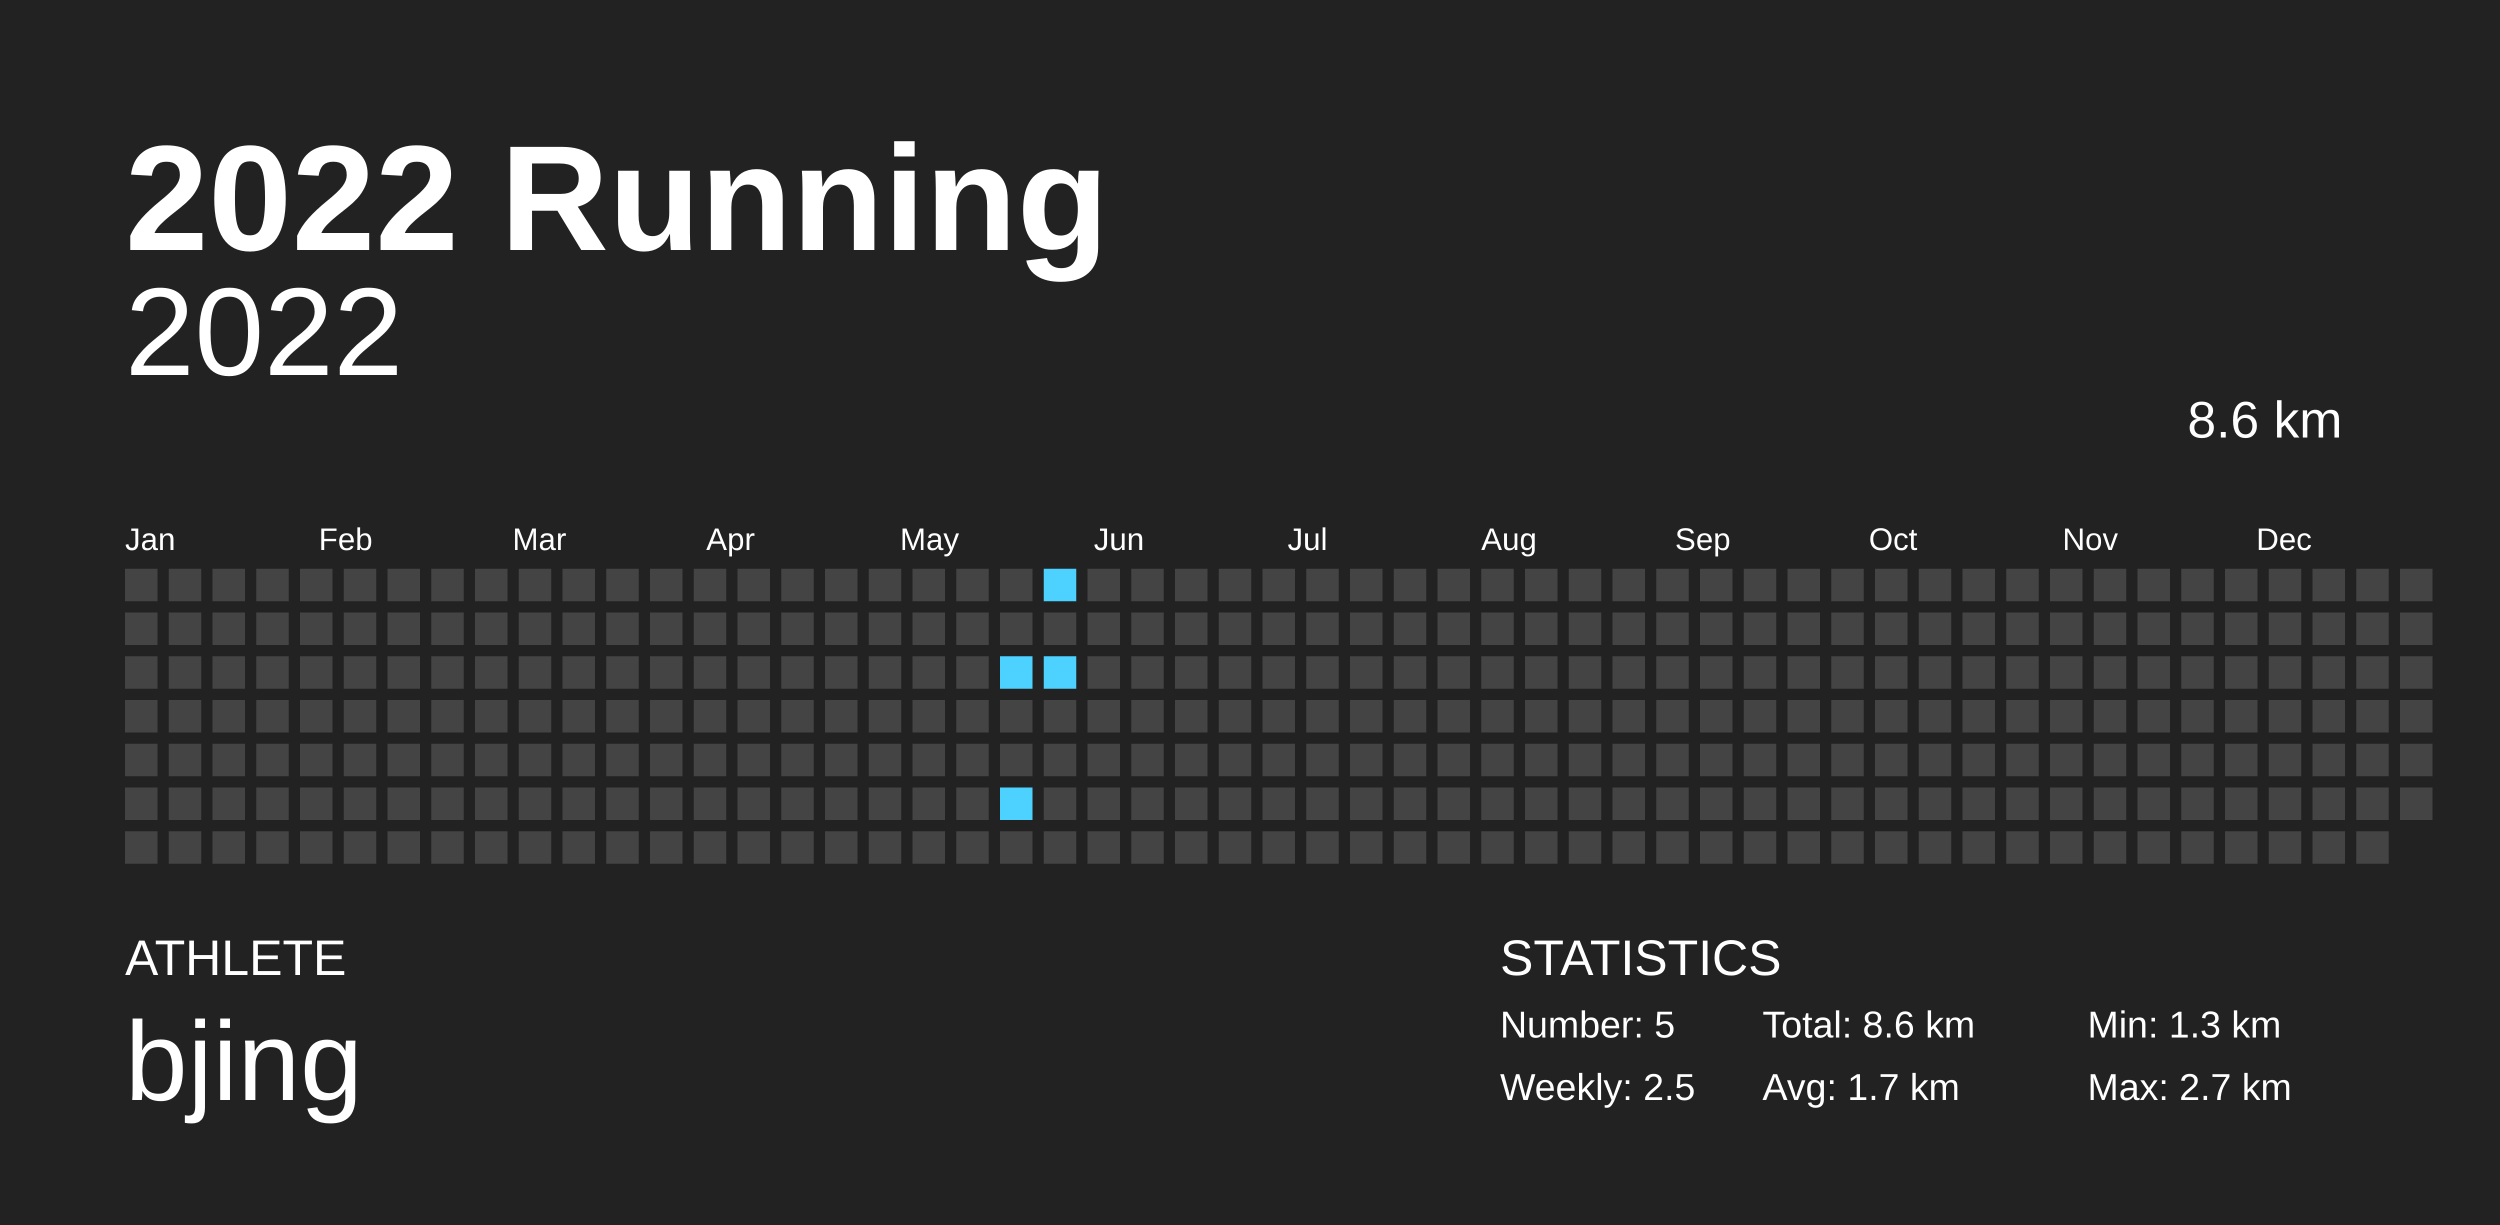
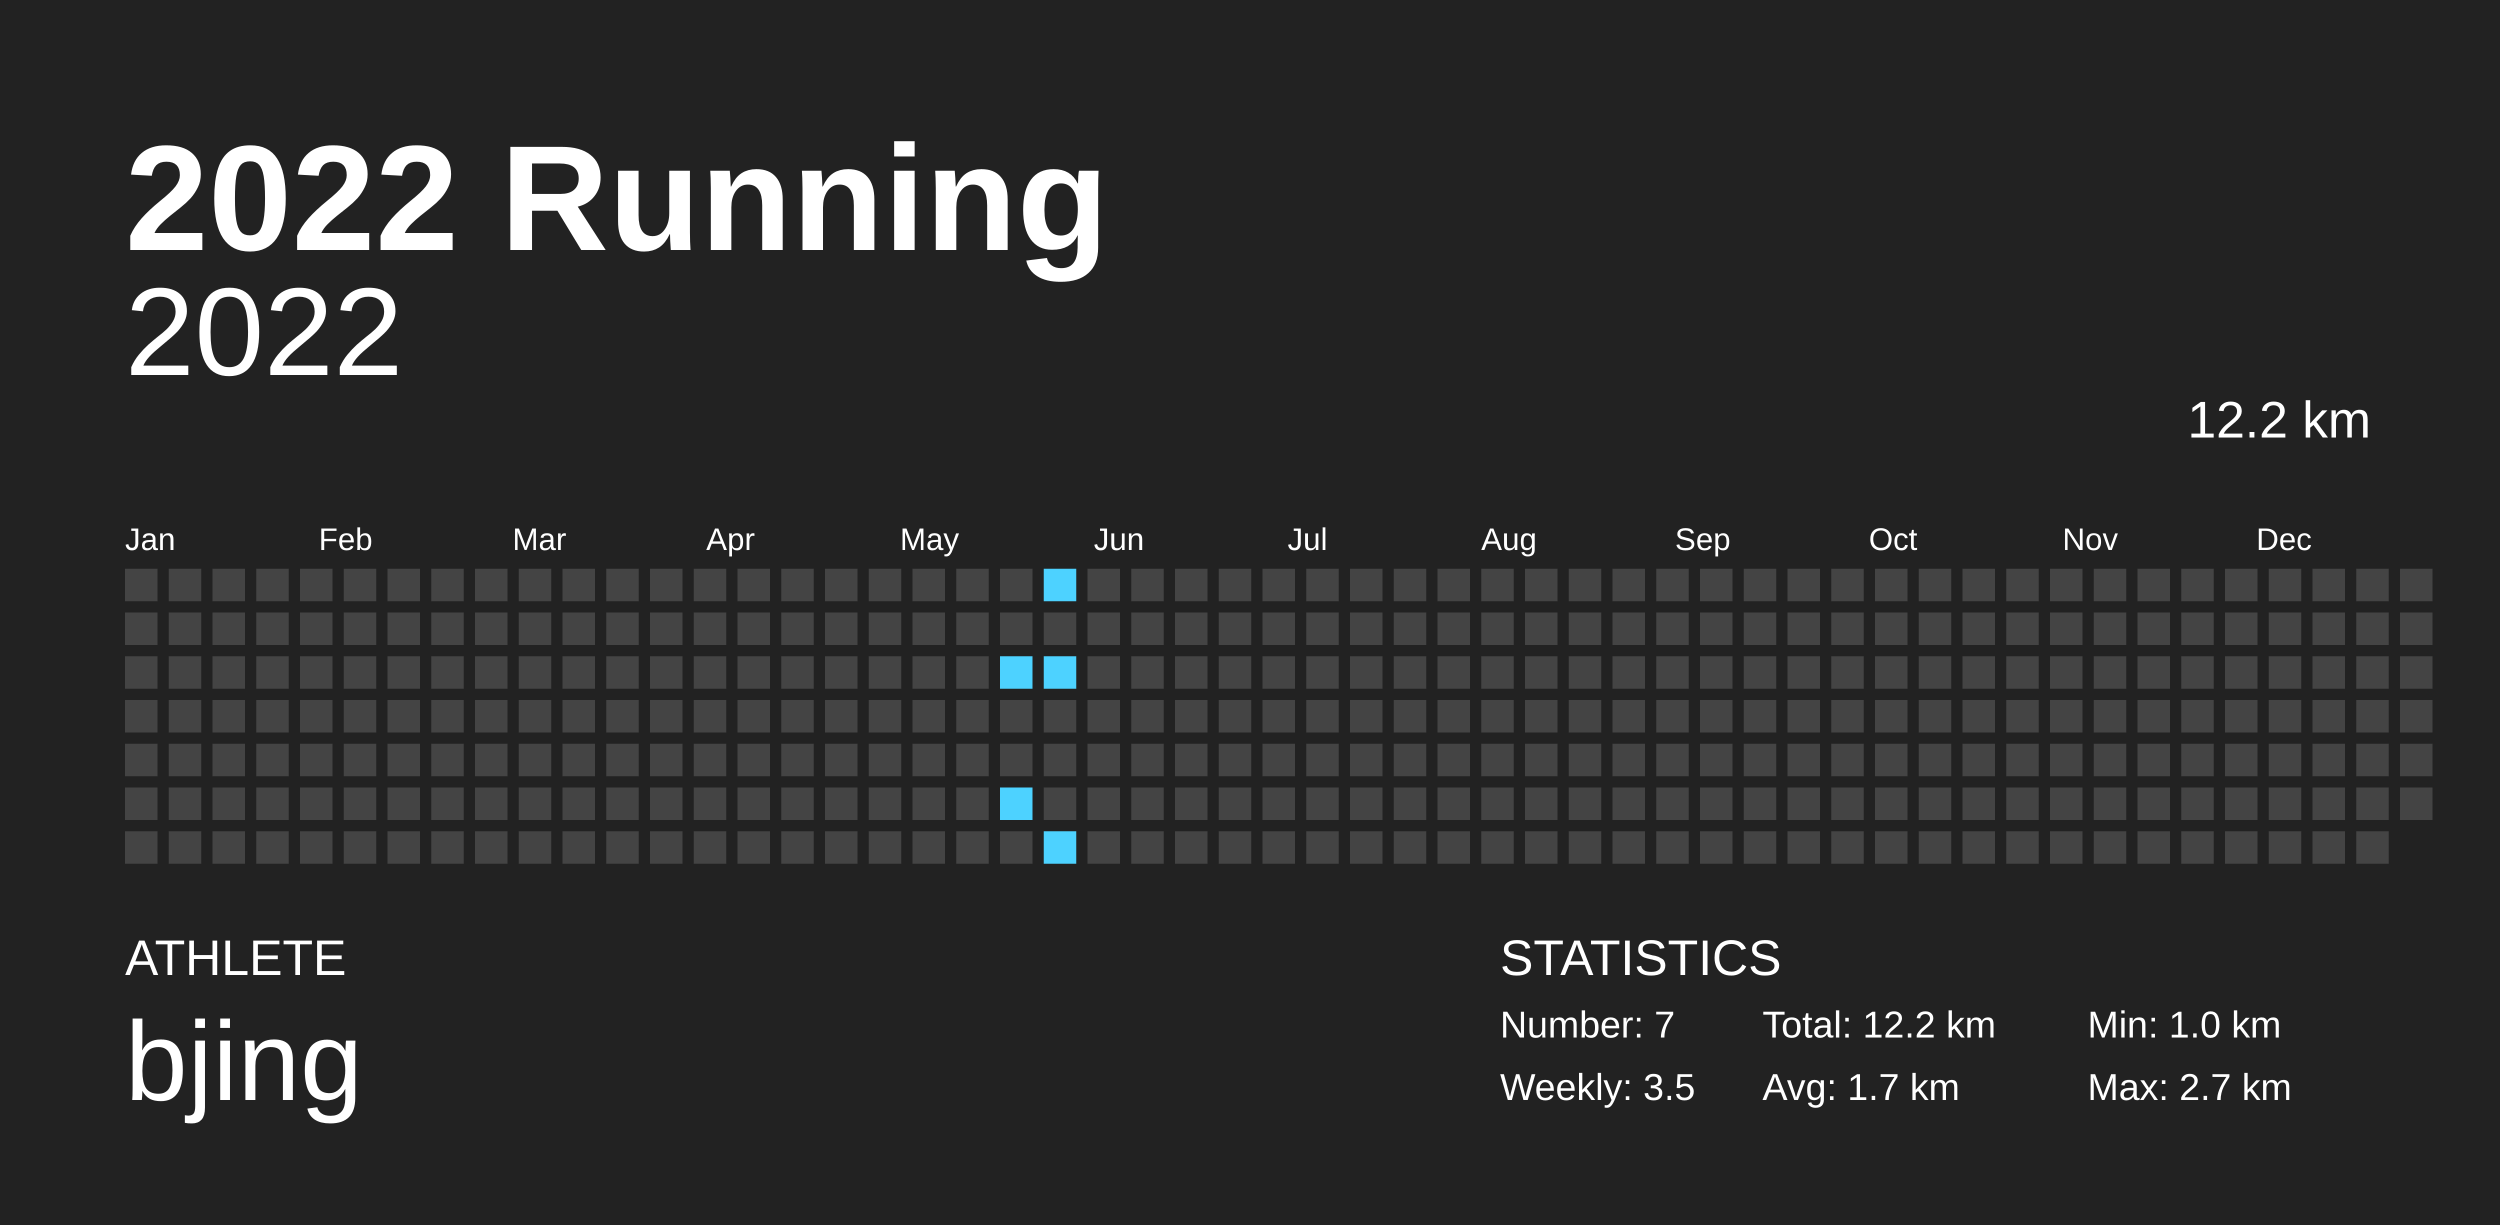
<svg xmlns="http://www.w3.org/2000/svg" baseProfile="full" height="98mm" version="1.1" viewBox="0,0,200,98" width="200mm">
  <defs />
  <rect fill="#222222" height="98" width="200" x="0" y="0" />
  <text fill="#FFFFFF" style="font-size:12px; font-family:Arial; font-weight:bold;" x="10" y="20">2022 Running</text>
  <text fill="#FFFFFF" style="font-size:4px; font-family:Arial" x="10" y="78">ATHLETE</text>
  <text fill="#FFFFFF" style="font-size:9px; font-family:Arial" x="10" y="88">bjing</text>
  <text fill="#FFFFFF" style="font-size:4px; font-family:Arial" x="120" y="78">STATISTICS</text>
-   <text fill="#FFFFFF" style="font-size:3px; font-family:Arial" x="120" y="83">Number: 5</text>
-   <text fill="#FFFFFF" style="font-size:3px; font-family:Arial" x="120" y="88">Weekly: 2.5</text>
-   <text fill="#FFFFFF" style="font-size:3px; font-family:Arial" x="141" y="83">Total: 8.6 km</text>
+   <text fill="#FFFFFF" style="font-size:3px; font-family:Arial" x="120" y="83">Number: 7</text>
+   <text fill="#FFFFFF" style="font-size:3px; font-family:Arial" x="120" y="88">Weekly: 3.5</text>
+   <text fill="#FFFFFF" style="font-size:3px; font-family:Arial" x="141" y="83">Total: 12.2 km</text>
  <text fill="#FFFFFF" style="font-size:3px; font-family:Arial" x="141" y="88">Avg: 1.7 km</text>
-   <text fill="#FFFFFF" style="font-size:3px; font-family:Arial" x="167" y="83">Min: 1.3 km</text>
+   <text fill="#FFFFFF" style="font-size:3px; font-family:Arial" x="167" y="83">Min: 1.0 km</text>
  <text fill="#FFFFFF" style="font-size:3px; font-family:Arial" x="167" y="88">Max: 2.7 km</text>
  <text alignment-baseline="hanging" fill="#FFFFFF" style="font-size:10.0px; font-family:Arial;" x="10" y="30">2022</text>
-   <text alignment-baseline="hanging" fill="#FFFFFF" style="font-size:4.125px; font-family:Arial;" x="175" y="35">8.6 km</text>
+   <text alignment-baseline="hanging" fill="#FFFFFF" style="font-size:4.125px; font-family:Arial;" x="175" y="35">12.2 km</text>
  <text fill="#FFFFFF" style="font-size:2.5px; font-family:Arial" x="10.0" y="44">Jan</text>
  <text fill="#FFFFFF" style="font-size:2.5px; font-family:Arial" x="25.5" y="44">Feb</text>
  <text fill="#FFFFFF" style="font-size:2.5px; font-family:Arial" x="41.0" y="44">Mar</text>
  <text fill="#FFFFFF" style="font-size:2.5px; font-family:Arial" x="56.5" y="44">Apr</text>
  <text fill="#FFFFFF" style="font-size:2.5px; font-family:Arial" x="72.0" y="44">May</text>
  <text fill="#FFFFFF" style="font-size:2.5px; font-family:Arial" x="87.5" y="44">Jun</text>
  <text fill="#FFFFFF" style="font-size:2.5px; font-family:Arial" x="103.0" y="44">Jul</text>
  <text fill="#FFFFFF" style="font-size:2.5px; font-family:Arial" x="118.5" y="44">Aug</text>
  <text fill="#FFFFFF" style="font-size:2.5px; font-family:Arial" x="134.0" y="44">Sep</text>
  <text fill="#FFFFFF" style="font-size:2.5px; font-family:Arial" x="149.5" y="44">Oct</text>
  <text fill="#FFFFFF" style="font-size:2.5px; font-family:Arial" x="165.0" y="44">Nov</text>
  <text fill="#FFFFFF" style="font-size:2.5px; font-family:Arial" x="180.5" y="44">Dec</text>
  <rect fill="#444444" height="2.6" width="2.6" x="10.0" y="45.5" />
  <rect fill="#444444" height="2.6" width="2.6" x="10.0" y="49.0" />
  <rect fill="#444444" height="2.6" width="2.6" x="10.0" y="52.5" />
  <rect fill="#444444" height="2.6" width="2.6" x="10.0" y="56.0" />
  <rect fill="#444444" height="2.6" width="2.6" x="10.0" y="59.5" />
  <rect fill="#444444" height="2.6" width="2.6" x="10.0" y="63.0" />
  <rect fill="#444444" height="2.6" width="2.6" x="10.0" y="66.5" />
  <rect fill="#444444" height="2.6" width="2.6" x="13.5" y="45.5" />
  <rect fill="#444444" height="2.6" width="2.6" x="13.5" y="49.0" />
  <rect fill="#444444" height="2.6" width="2.6" x="13.5" y="52.5" />
  <rect fill="#444444" height="2.6" width="2.6" x="13.5" y="56.0" />
  <rect fill="#444444" height="2.6" width="2.6" x="13.5" y="59.5" />
  <rect fill="#444444" height="2.6" width="2.6" x="13.5" y="63.0" />
  <rect fill="#444444" height="2.6" width="2.6" x="13.5" y="66.5" />
  <rect fill="#444444" height="2.6" width="2.6" x="17.0" y="45.5" />
  <rect fill="#444444" height="2.6" width="2.6" x="17.0" y="49.0" />
  <rect fill="#444444" height="2.6" width="2.6" x="17.0" y="52.5" />
  <rect fill="#444444" height="2.6" width="2.6" x="17.0" y="56.0" />
  <rect fill="#444444" height="2.6" width="2.6" x="17.0" y="59.5" />
  <rect fill="#444444" height="2.6" width="2.6" x="17.0" y="63.0" />
  <rect fill="#444444" height="2.6" width="2.6" x="17.0" y="66.5" />
  <rect fill="#444444" height="2.6" width="2.6" x="20.5" y="45.5" />
  <rect fill="#444444" height="2.6" width="2.6" x="20.5" y="49.0" />
  <rect fill="#444444" height="2.6" width="2.6" x="20.5" y="52.5" />
  <rect fill="#444444" height="2.6" width="2.6" x="20.5" y="56.0" />
  <rect fill="#444444" height="2.6" width="2.6" x="20.5" y="59.5" />
  <rect fill="#444444" height="2.6" width="2.6" x="20.5" y="63.0" />
  <rect fill="#444444" height="2.6" width="2.6" x="20.5" y="66.5" />
  <rect fill="#444444" height="2.6" width="2.6" x="24.0" y="45.5" />
  <rect fill="#444444" height="2.6" width="2.6" x="24.0" y="49.0" />
  <rect fill="#444444" height="2.6" width="2.6" x="24.0" y="52.5" />
  <rect fill="#444444" height="2.6" width="2.6" x="24.0" y="56.0" />
  <rect fill="#444444" height="2.6" width="2.6" x="24.0" y="59.5" />
  <rect fill="#444444" height="2.6" width="2.6" x="24.0" y="63.0" />
  <rect fill="#444444" height="2.6" width="2.6" x="24.0" y="66.5" />
  <rect fill="#444444" height="2.6" width="2.6" x="27.5" y="45.5" />
  <rect fill="#444444" height="2.6" width="2.6" x="27.5" y="49.0" />
  <rect fill="#444444" height="2.6" width="2.6" x="27.5" y="52.5" />
  <rect fill="#444444" height="2.6" width="2.6" x="27.5" y="56.0" />
  <rect fill="#444444" height="2.6" width="2.6" x="27.5" y="59.5" />
  <rect fill="#444444" height="2.6" width="2.6" x="27.5" y="63.0" />
  <rect fill="#444444" height="2.6" width="2.6" x="27.5" y="66.5" />
  <rect fill="#444444" height="2.6" width="2.6" x="31.0" y="45.5" />
  <rect fill="#444444" height="2.6" width="2.6" x="31.0" y="49.0" />
  <rect fill="#444444" height="2.6" width="2.6" x="31.0" y="52.5" />
  <rect fill="#444444" height="2.6" width="2.6" x="31.0" y="56.0" />
  <rect fill="#444444" height="2.6" width="2.6" x="31.0" y="59.5" />
  <rect fill="#444444" height="2.6" width="2.6" x="31.0" y="63.0" />
  <rect fill="#444444" height="2.6" width="2.6" x="31.0" y="66.5" />
  <rect fill="#444444" height="2.6" width="2.6" x="34.5" y="45.5" />
  <rect fill="#444444" height="2.6" width="2.6" x="34.5" y="49.0" />
  <rect fill="#444444" height="2.6" width="2.6" x="34.5" y="52.5" />
  <rect fill="#444444" height="2.6" width="2.6" x="34.5" y="56.0" />
  <rect fill="#444444" height="2.6" width="2.6" x="34.5" y="59.5" />
  <rect fill="#444444" height="2.6" width="2.6" x="34.5" y="63.0" />
  <rect fill="#444444" height="2.6" width="2.6" x="34.5" y="66.5" />
  <rect fill="#444444" height="2.6" width="2.6" x="38.0" y="45.5" />
  <rect fill="#444444" height="2.6" width="2.6" x="38.0" y="49.0" />
  <rect fill="#444444" height="2.6" width="2.6" x="38.0" y="52.5" />
  <rect fill="#444444" height="2.6" width="2.6" x="38.0" y="56.0" />
  <rect fill="#444444" height="2.6" width="2.6" x="38.0" y="59.5" />
  <rect fill="#444444" height="2.6" width="2.6" x="38.0" y="63.0" />
  <rect fill="#444444" height="2.6" width="2.6" x="38.0" y="66.5" />
  <rect fill="#444444" height="2.6" width="2.6" x="41.5" y="45.5" />
  <rect fill="#444444" height="2.6" width="2.6" x="41.5" y="49.0" />
  <rect fill="#444444" height="2.6" width="2.6" x="41.5" y="52.5" />
  <rect fill="#444444" height="2.6" width="2.6" x="41.5" y="56.0" />
  <rect fill="#444444" height="2.6" width="2.6" x="41.5" y="59.5" />
  <rect fill="#444444" height="2.6" width="2.6" x="41.5" y="63.0" />
  <rect fill="#444444" height="2.6" width="2.6" x="41.5" y="66.5" />
  <rect fill="#444444" height="2.6" width="2.6" x="45.0" y="45.5" />
  <rect fill="#444444" height="2.6" width="2.6" x="45.0" y="49.0" />
  <rect fill="#444444" height="2.6" width="2.6" x="45.0" y="52.5" />
  <rect fill="#444444" height="2.6" width="2.6" x="45.0" y="56.0" />
  <rect fill="#444444" height="2.6" width="2.6" x="45.0" y="59.5" />
  <rect fill="#444444" height="2.6" width="2.6" x="45.0" y="63.0" />
  <rect fill="#444444" height="2.6" width="2.6" x="45.0" y="66.5" />
  <rect fill="#444444" height="2.6" width="2.6" x="48.5" y="45.5" />
  <rect fill="#444444" height="2.6" width="2.6" x="48.5" y="49.0" />
  <rect fill="#444444" height="2.6" width="2.6" x="48.5" y="52.5" />
  <rect fill="#444444" height="2.6" width="2.6" x="48.5" y="56.0" />
  <rect fill="#444444" height="2.6" width="2.6" x="48.5" y="59.5" />
  <rect fill="#444444" height="2.6" width="2.6" x="48.5" y="63.0" />
  <rect fill="#444444" height="2.6" width="2.6" x="48.5" y="66.5" />
  <rect fill="#444444" height="2.6" width="2.6" x="52.0" y="45.5" />
  <rect fill="#444444" height="2.6" width="2.6" x="52.0" y="49.0" />
  <rect fill="#444444" height="2.6" width="2.6" x="52.0" y="52.5" />
  <rect fill="#444444" height="2.6" width="2.6" x="52.0" y="56.0" />
  <rect fill="#444444" height="2.6" width="2.6" x="52.0" y="59.5" />
  <rect fill="#444444" height="2.6" width="2.6" x="52.0" y="63.0" />
  <rect fill="#444444" height="2.6" width="2.6" x="52.0" y="66.5" />
  <rect fill="#444444" height="2.6" width="2.6" x="55.5" y="45.5" />
  <rect fill="#444444" height="2.6" width="2.6" x="55.5" y="49.0" />
  <rect fill="#444444" height="2.6" width="2.6" x="55.5" y="52.5" />
  <rect fill="#444444" height="2.6" width="2.6" x="55.5" y="56.0" />
  <rect fill="#444444" height="2.6" width="2.6" x="55.5" y="59.5" />
  <rect fill="#444444" height="2.6" width="2.6" x="55.5" y="63.0" />
  <rect fill="#444444" height="2.6" width="2.6" x="55.5" y="66.5" />
  <rect fill="#444444" height="2.6" width="2.6" x="59.0" y="45.5" />
  <rect fill="#444444" height="2.6" width="2.6" x="59.0" y="49.0" />
  <rect fill="#444444" height="2.6" width="2.6" x="59.0" y="52.5" />
  <rect fill="#444444" height="2.6" width="2.6" x="59.0" y="56.0" />
  <rect fill="#444444" height="2.6" width="2.6" x="59.0" y="59.5" />
  <rect fill="#444444" height="2.6" width="2.6" x="59.0" y="63.0" />
  <rect fill="#444444" height="2.6" width="2.6" x="59.0" y="66.5" />
  <rect fill="#444444" height="2.6" width="2.6" x="62.5" y="45.5" />
  <rect fill="#444444" height="2.6" width="2.6" x="62.5" y="49.0" />
  <rect fill="#444444" height="2.6" width="2.6" x="62.5" y="52.5" />
  <rect fill="#444444" height="2.6" width="2.6" x="62.5" y="56.0" />
  <rect fill="#444444" height="2.6" width="2.6" x="62.5" y="59.5" />
  <rect fill="#444444" height="2.6" width="2.6" x="62.5" y="63.0" />
  <rect fill="#444444" height="2.6" width="2.6" x="62.5" y="66.5" />
  <rect fill="#444444" height="2.6" width="2.6" x="66.0" y="45.5" />
  <rect fill="#444444" height="2.6" width="2.6" x="66.0" y="49.0" />
  <rect fill="#444444" height="2.6" width="2.6" x="66.0" y="52.5" />
  <rect fill="#444444" height="2.6" width="2.6" x="66.0" y="56.0" />
  <rect fill="#444444" height="2.6" width="2.6" x="66.0" y="59.5" />
  <rect fill="#444444" height="2.6" width="2.6" x="66.0" y="63.0" />
  <rect fill="#444444" height="2.6" width="2.6" x="66.0" y="66.5" />
  <rect fill="#444444" height="2.6" width="2.6" x="69.5" y="45.5" />
  <rect fill="#444444" height="2.6" width="2.6" x="69.5" y="49.0" />
  <rect fill="#444444" height="2.6" width="2.6" x="69.5" y="52.5" />
  <rect fill="#444444" height="2.6" width="2.6" x="69.5" y="56.0" />
  <rect fill="#444444" height="2.6" width="2.6" x="69.5" y="59.5" />
  <rect fill="#444444" height="2.6" width="2.6" x="69.5" y="63.0" />
  <rect fill="#444444" height="2.6" width="2.6" x="69.5" y="66.5" />
  <rect fill="#444444" height="2.6" width="2.6" x="73.0" y="45.5" />
  <rect fill="#444444" height="2.6" width="2.6" x="73.0" y="49.0" />
  <rect fill="#444444" height="2.6" width="2.6" x="73.0" y="52.5" />
  <rect fill="#444444" height="2.6" width="2.6" x="73.0" y="56.0" />
  <rect fill="#444444" height="2.6" width="2.6" x="73.0" y="59.5" />
  <rect fill="#444444" height="2.6" width="2.6" x="73.0" y="63.0" />
  <rect fill="#444444" height="2.6" width="2.6" x="73.0" y="66.5" />
  <rect fill="#444444" height="2.6" width="2.6" x="76.5" y="45.5" />
  <rect fill="#444444" height="2.6" width="2.6" x="76.5" y="49.0" />
  <rect fill="#444444" height="2.6" width="2.6" x="76.5" y="52.5" />
  <rect fill="#444444" height="2.6" width="2.6" x="76.5" y="56.0" />
  <rect fill="#444444" height="2.6" width="2.6" x="76.5" y="59.5" />
  <rect fill="#444444" height="2.6" width="2.6" x="76.5" y="63.0" />
  <rect fill="#444444" height="2.6" width="2.6" x="76.5" y="66.5" />
  <rect fill="#444444" height="2.6" width="2.6" x="80.0" y="45.5" />
  <rect fill="#444444" height="2.6" width="2.6" x="80.0" y="49.0" />
  <rect fill="#4dd2ff" height="2.6" width="2.6" x="80.0" y="52.5" />
  <rect fill="#444444" height="2.6" width="2.6" x="80.0" y="56.0" />
  <rect fill="#444444" height="2.6" width="2.6" x="80.0" y="59.5" />
  <rect fill="#4dd2ff" height="2.6" width="2.6" x="80.0" y="63.0" />
  <rect fill="#444444" height="2.6" width="2.6" x="80.0" y="66.5" />
  <rect fill="#4dd2ff" height="2.6" width="2.6" x="83.5" y="45.5" />
  <rect fill="#444444" height="2.6" width="2.6" x="83.5" y="49.0" />
  <rect fill="#4dd2ff" height="2.6" width="2.6" x="83.5" y="52.5" />
  <rect fill="#444444" height="2.6" width="2.6" x="83.5" y="56.0" />
  <rect fill="#444444" height="2.6" width="2.6" x="83.5" y="59.5" />
  <rect fill="#444444" height="2.6" width="2.6" x="83.5" y="63.0" />
-   <rect fill="#444444" height="2.6" width="2.6" x="83.5" y="66.5" />
+   <rect fill="#4dd2ff" height="2.6" width="2.6" x="83.5" y="66.5" />
  <rect fill="#444444" height="2.6" width="2.6" x="87.0" y="45.5" />
  <rect fill="#444444" height="2.6" width="2.6" x="87.0" y="49.0" />
  <rect fill="#444444" height="2.6" width="2.6" x="87.0" y="52.5" />
  <rect fill="#444444" height="2.6" width="2.6" x="87.0" y="56.0" />
  <rect fill="#444444" height="2.6" width="2.6" x="87.0" y="59.5" />
  <rect fill="#444444" height="2.6" width="2.6" x="87.0" y="63.0" />
  <rect fill="#444444" height="2.6" width="2.6" x="87.0" y="66.5" />
  <rect fill="#444444" height="2.6" width="2.6" x="90.5" y="45.5" />
  <rect fill="#444444" height="2.6" width="2.6" x="90.5" y="49.0" />
  <rect fill="#444444" height="2.6" width="2.6" x="90.5" y="52.5" />
  <rect fill="#444444" height="2.6" width="2.6" x="90.5" y="56.0" />
  <rect fill="#444444" height="2.6" width="2.6" x="90.5" y="59.5" />
  <rect fill="#444444" height="2.6" width="2.6" x="90.5" y="63.0" />
  <rect fill="#444444" height="2.6" width="2.6" x="90.5" y="66.5" />
  <rect fill="#444444" height="2.6" width="2.6" x="94.0" y="45.5" />
  <rect fill="#444444" height="2.6" width="2.6" x="94.0" y="49.0" />
  <rect fill="#444444" height="2.6" width="2.6" x="94.0" y="52.5" />
  <rect fill="#444444" height="2.6" width="2.6" x="94.0" y="56.0" />
  <rect fill="#444444" height="2.6" width="2.6" x="94.0" y="59.5" />
  <rect fill="#444444" height="2.6" width="2.6" x="94.0" y="63.0" />
  <rect fill="#444444" height="2.6" width="2.6" x="94.0" y="66.5" />
  <rect fill="#444444" height="2.6" width="2.6" x="97.5" y="45.5" />
  <rect fill="#444444" height="2.6" width="2.6" x="97.5" y="49.0" />
  <rect fill="#444444" height="2.6" width="2.6" x="97.5" y="52.5" />
  <rect fill="#444444" height="2.6" width="2.6" x="97.5" y="56.0" />
  <rect fill="#444444" height="2.6" width="2.6" x="97.5" y="59.5" />
  <rect fill="#444444" height="2.6" width="2.6" x="97.5" y="63.0" />
  <rect fill="#444444" height="2.6" width="2.6" x="97.5" y="66.5" />
  <rect fill="#444444" height="2.6" width="2.6" x="101.0" y="45.5" />
  <rect fill="#444444" height="2.6" width="2.6" x="101.0" y="49.0" />
  <rect fill="#444444" height="2.6" width="2.6" x="101.0" y="52.5" />
  <rect fill="#444444" height="2.6" width="2.6" x="101.0" y="56.0" />
  <rect fill="#444444" height="2.6" width="2.6" x="101.0" y="59.5" />
  <rect fill="#444444" height="2.6" width="2.6" x="101.0" y="63.0" />
  <rect fill="#444444" height="2.6" width="2.6" x="101.0" y="66.5" />
  <rect fill="#444444" height="2.6" width="2.6" x="104.5" y="45.5" />
  <rect fill="#444444" height="2.6" width="2.6" x="104.5" y="49.0" />
  <rect fill="#444444" height="2.6" width="2.6" x="104.5" y="52.5" />
  <rect fill="#444444" height="2.6" width="2.6" x="104.5" y="56.0" />
  <rect fill="#444444" height="2.6" width="2.6" x="104.5" y="59.5" />
  <rect fill="#444444" height="2.6" width="2.6" x="104.5" y="63.0" />
  <rect fill="#444444" height="2.6" width="2.6" x="104.5" y="66.5" />
  <rect fill="#444444" height="2.6" width="2.6" x="108.0" y="45.5" />
  <rect fill="#444444" height="2.6" width="2.6" x="108.0" y="49.0" />
  <rect fill="#444444" height="2.6" width="2.6" x="108.0" y="52.5" />
  <rect fill="#444444" height="2.6" width="2.6" x="108.0" y="56.0" />
  <rect fill="#444444" height="2.6" width="2.6" x="108.0" y="59.5" />
  <rect fill="#444444" height="2.6" width="2.6" x="108.0" y="63.0" />
  <rect fill="#444444" height="2.6" width="2.6" x="108.0" y="66.5" />
  <rect fill="#444444" height="2.6" width="2.6" x="111.5" y="45.5" />
  <rect fill="#444444" height="2.6" width="2.6" x="111.5" y="49.0" />
  <rect fill="#444444" height="2.6" width="2.6" x="111.5" y="52.5" />
  <rect fill="#444444" height="2.6" width="2.6" x="111.5" y="56.0" />
  <rect fill="#444444" height="2.6" width="2.6" x="111.5" y="59.5" />
  <rect fill="#444444" height="2.6" width="2.6" x="111.5" y="63.0" />
  <rect fill="#444444" height="2.6" width="2.6" x="111.5" y="66.5" />
  <rect fill="#444444" height="2.6" width="2.6" x="115.0" y="45.5" />
  <rect fill="#444444" height="2.6" width="2.6" x="115.0" y="49.0" />
  <rect fill="#444444" height="2.6" width="2.6" x="115.0" y="52.5" />
  <rect fill="#444444" height="2.6" width="2.6" x="115.0" y="56.0" />
  <rect fill="#444444" height="2.6" width="2.6" x="115.0" y="59.5" />
  <rect fill="#444444" height="2.6" width="2.6" x="115.0" y="63.0" />
  <rect fill="#444444" height="2.6" width="2.6" x="115.0" y="66.5" />
  <rect fill="#444444" height="2.6" width="2.6" x="118.5" y="45.5" />
  <rect fill="#444444" height="2.6" width="2.6" x="118.5" y="49.0" />
  <rect fill="#444444" height="2.6" width="2.6" x="118.5" y="52.5" />
  <rect fill="#444444" height="2.6" width="2.6" x="118.5" y="56.0" />
  <rect fill="#444444" height="2.6" width="2.6" x="118.5" y="59.5" />
  <rect fill="#444444" height="2.6" width="2.6" x="118.5" y="63.0" />
  <rect fill="#444444" height="2.6" width="2.6" x="118.5" y="66.5" />
  <rect fill="#444444" height="2.6" width="2.6" x="122.0" y="45.5" />
  <rect fill="#444444" height="2.6" width="2.6" x="122.0" y="49.0" />
  <rect fill="#444444" height="2.6" width="2.6" x="122.0" y="52.5" />
  <rect fill="#444444" height="2.6" width="2.6" x="122.0" y="56.0" />
  <rect fill="#444444" height="2.6" width="2.6" x="122.0" y="59.5" />
  <rect fill="#444444" height="2.6" width="2.6" x="122.0" y="63.0" />
  <rect fill="#444444" height="2.6" width="2.6" x="122.0" y="66.5" />
  <rect fill="#444444" height="2.6" width="2.6" x="125.5" y="45.5" />
  <rect fill="#444444" height="2.6" width="2.6" x="125.5" y="49.0" />
  <rect fill="#444444" height="2.6" width="2.6" x="125.5" y="52.5" />
  <rect fill="#444444" height="2.6" width="2.6" x="125.5" y="56.0" />
  <rect fill="#444444" height="2.6" width="2.6" x="125.5" y="59.5" />
  <rect fill="#444444" height="2.6" width="2.6" x="125.5" y="63.0" />
  <rect fill="#444444" height="2.6" width="2.6" x="125.5" y="66.5" />
  <rect fill="#444444" height="2.6" width="2.6" x="129.0" y="45.5" />
  <rect fill="#444444" height="2.6" width="2.6" x="129.0" y="49.0" />
  <rect fill="#444444" height="2.6" width="2.6" x="129.0" y="52.5" />
  <rect fill="#444444" height="2.6" width="2.6" x="129.0" y="56.0" />
  <rect fill="#444444" height="2.6" width="2.6" x="129.0" y="59.5" />
  <rect fill="#444444" height="2.6" width="2.6" x="129.0" y="63.0" />
  <rect fill="#444444" height="2.6" width="2.6" x="129.0" y="66.5" />
  <rect fill="#444444" height="2.6" width="2.6" x="132.5" y="45.5" />
  <rect fill="#444444" height="2.6" width="2.6" x="132.5" y="49.0" />
  <rect fill="#444444" height="2.6" width="2.6" x="132.5" y="52.5" />
  <rect fill="#444444" height="2.6" width="2.6" x="132.5" y="56.0" />
  <rect fill="#444444" height="2.6" width="2.6" x="132.5" y="59.5" />
  <rect fill="#444444" height="2.6" width="2.6" x="132.5" y="63.0" />
  <rect fill="#444444" height="2.6" width="2.6" x="132.5" y="66.5" />
  <rect fill="#444444" height="2.6" width="2.6" x="136.0" y="45.5" />
  <rect fill="#444444" height="2.6" width="2.6" x="136.0" y="49.0" />
  <rect fill="#444444" height="2.6" width="2.6" x="136.0" y="52.5" />
  <rect fill="#444444" height="2.6" width="2.6" x="136.0" y="56.0" />
  <rect fill="#444444" height="2.6" width="2.6" x="136.0" y="59.5" />
  <rect fill="#444444" height="2.6" width="2.6" x="136.0" y="63.0" />
  <rect fill="#444444" height="2.6" width="2.6" x="136.0" y="66.5" />
  <rect fill="#444444" height="2.6" width="2.6" x="139.5" y="45.5" />
  <rect fill="#444444" height="2.6" width="2.6" x="139.5" y="49.0" />
  <rect fill="#444444" height="2.6" width="2.6" x="139.5" y="52.5" />
  <rect fill="#444444" height="2.6" width="2.6" x="139.5" y="56.0" />
  <rect fill="#444444" height="2.6" width="2.6" x="139.5" y="59.5" />
  <rect fill="#444444" height="2.6" width="2.6" x="139.5" y="63.0" />
  <rect fill="#444444" height="2.6" width="2.6" x="139.5" y="66.5" />
  <rect fill="#444444" height="2.6" width="2.6" x="143.0" y="45.5" />
  <rect fill="#444444" height="2.6" width="2.6" x="143.0" y="49.0" />
  <rect fill="#444444" height="2.6" width="2.6" x="143.0" y="52.5" />
  <rect fill="#444444" height="2.6" width="2.6" x="143.0" y="56.0" />
  <rect fill="#444444" height="2.6" width="2.6" x="143.0" y="59.5" />
  <rect fill="#444444" height="2.6" width="2.6" x="143.0" y="63.0" />
  <rect fill="#444444" height="2.6" width="2.6" x="143.0" y="66.5" />
  <rect fill="#444444" height="2.6" width="2.6" x="146.5" y="45.5" />
  <rect fill="#444444" height="2.6" width="2.6" x="146.5" y="49.0" />
  <rect fill="#444444" height="2.6" width="2.6" x="146.5" y="52.5" />
  <rect fill="#444444" height="2.6" width="2.6" x="146.5" y="56.0" />
  <rect fill="#444444" height="2.6" width="2.6" x="146.5" y="59.5" />
  <rect fill="#444444" height="2.6" width="2.6" x="146.5" y="63.0" />
  <rect fill="#444444" height="2.6" width="2.6" x="146.5" y="66.5" />
  <rect fill="#444444" height="2.6" width="2.6" x="150.0" y="45.5" />
  <rect fill="#444444" height="2.6" width="2.6" x="150.0" y="49.0" />
  <rect fill="#444444" height="2.6" width="2.6" x="150.0" y="52.5" />
  <rect fill="#444444" height="2.6" width="2.6" x="150.0" y="56.0" />
  <rect fill="#444444" height="2.6" width="2.6" x="150.0" y="59.5" />
  <rect fill="#444444" height="2.6" width="2.6" x="150.0" y="63.0" />
  <rect fill="#444444" height="2.6" width="2.6" x="150.0" y="66.5" />
  <rect fill="#444444" height="2.6" width="2.6" x="153.5" y="45.5" />
  <rect fill="#444444" height="2.6" width="2.6" x="153.5" y="49.0" />
  <rect fill="#444444" height="2.6" width="2.6" x="153.5" y="52.5" />
  <rect fill="#444444" height="2.6" width="2.6" x="153.5" y="56.0" />
  <rect fill="#444444" height="2.6" width="2.6" x="153.5" y="59.5" />
  <rect fill="#444444" height="2.6" width="2.6" x="153.5" y="63.0" />
  <rect fill="#444444" height="2.6" width="2.6" x="153.5" y="66.5" />
  <rect fill="#444444" height="2.6" width="2.6" x="157.0" y="45.5" />
  <rect fill="#444444" height="2.6" width="2.6" x="157.0" y="49.0" />
  <rect fill="#444444" height="2.6" width="2.6" x="157.0" y="52.5" />
  <rect fill="#444444" height="2.6" width="2.6" x="157.0" y="56.0" />
  <rect fill="#444444" height="2.6" width="2.6" x="157.0" y="59.5" />
  <rect fill="#444444" height="2.6" width="2.6" x="157.0" y="63.0" />
  <rect fill="#444444" height="2.6" width="2.6" x="157.0" y="66.5" />
  <rect fill="#444444" height="2.6" width="2.6" x="160.5" y="45.5" />
  <rect fill="#444444" height="2.6" width="2.6" x="160.5" y="49.0" />
  <rect fill="#444444" height="2.6" width="2.6" x="160.5" y="52.5" />
  <rect fill="#444444" height="2.6" width="2.6" x="160.5" y="56.0" />
  <rect fill="#444444" height="2.6" width="2.6" x="160.5" y="59.5" />
  <rect fill="#444444" height="2.6" width="2.6" x="160.5" y="63.0" />
  <rect fill="#444444" height="2.6" width="2.6" x="160.5" y="66.5" />
  <rect fill="#444444" height="2.6" width="2.6" x="164.0" y="45.5" />
  <rect fill="#444444" height="2.6" width="2.6" x="164.0" y="49.0" />
  <rect fill="#444444" height="2.6" width="2.6" x="164.0" y="52.5" />
  <rect fill="#444444" height="2.6" width="2.6" x="164.0" y="56.0" />
  <rect fill="#444444" height="2.6" width="2.6" x="164.0" y="59.5" />
  <rect fill="#444444" height="2.6" width="2.6" x="164.0" y="63.0" />
  <rect fill="#444444" height="2.6" width="2.6" x="164.0" y="66.5" />
  <rect fill="#444444" height="2.6" width="2.6" x="167.5" y="45.5" />
  <rect fill="#444444" height="2.6" width="2.6" x="167.5" y="49.0" />
  <rect fill="#444444" height="2.6" width="2.6" x="167.5" y="52.5" />
  <rect fill="#444444" height="2.6" width="2.6" x="167.5" y="56.0" />
  <rect fill="#444444" height="2.6" width="2.6" x="167.5" y="59.5" />
  <rect fill="#444444" height="2.6" width="2.6" x="167.5" y="63.0" />
  <rect fill="#444444" height="2.6" width="2.6" x="167.5" y="66.5" />
  <rect fill="#444444" height="2.6" width="2.6" x="171.0" y="45.5" />
  <rect fill="#444444" height="2.6" width="2.6" x="171.0" y="49.0" />
  <rect fill="#444444" height="2.6" width="2.6" x="171.0" y="52.5" />
  <rect fill="#444444" height="2.6" width="2.6" x="171.0" y="56.0" />
  <rect fill="#444444" height="2.6" width="2.6" x="171.0" y="59.5" />
  <rect fill="#444444" height="2.6" width="2.6" x="171.0" y="63.0" />
  <rect fill="#444444" height="2.6" width="2.6" x="171.0" y="66.5" />
  <rect fill="#444444" height="2.6" width="2.6" x="174.5" y="45.5" />
  <rect fill="#444444" height="2.6" width="2.6" x="174.5" y="49.0" />
  <rect fill="#444444" height="2.6" width="2.6" x="174.5" y="52.5" />
  <rect fill="#444444" height="2.6" width="2.6" x="174.5" y="56.0" />
  <rect fill="#444444" height="2.6" width="2.6" x="174.5" y="59.5" />
  <rect fill="#444444" height="2.6" width="2.6" x="174.5" y="63.0" />
  <rect fill="#444444" height="2.6" width="2.6" x="174.5" y="66.5" />
  <rect fill="#444444" height="2.6" width="2.6" x="178.0" y="45.5" />
  <rect fill="#444444" height="2.6" width="2.6" x="178.0" y="49.0" />
  <rect fill="#444444" height="2.6" width="2.6" x="178.0" y="52.5" />
  <rect fill="#444444" height="2.6" width="2.6" x="178.0" y="56.0" />
  <rect fill="#444444" height="2.6" width="2.6" x="178.0" y="59.5" />
  <rect fill="#444444" height="2.6" width="2.6" x="178.0" y="63.0" />
  <rect fill="#444444" height="2.6" width="2.6" x="178.0" y="66.5" />
  <rect fill="#444444" height="2.6" width="2.6" x="181.5" y="45.5" />
  <rect fill="#444444" height="2.6" width="2.6" x="181.5" y="49.0" />
  <rect fill="#444444" height="2.6" width="2.6" x="181.5" y="52.5" />
  <rect fill="#444444" height="2.6" width="2.6" x="181.5" y="56.0" />
  <rect fill="#444444" height="2.6" width="2.6" x="181.5" y="59.5" />
  <rect fill="#444444" height="2.6" width="2.6" x="181.5" y="63.0" />
  <rect fill="#444444" height="2.6" width="2.6" x="181.5" y="66.5" />
  <rect fill="#444444" height="2.6" width="2.6" x="185.0" y="45.5" />
  <rect fill="#444444" height="2.6" width="2.6" x="185.0" y="49.0" />
  <rect fill="#444444" height="2.6" width="2.6" x="185.0" y="52.5" />
  <rect fill="#444444" height="2.6" width="2.6" x="185.0" y="56.0" />
  <rect fill="#444444" height="2.6" width="2.6" x="185.0" y="59.5" />
  <rect fill="#444444" height="2.6" width="2.6" x="185.0" y="63.0" />
  <rect fill="#444444" height="2.6" width="2.6" x="185.0" y="66.5" />
  <rect fill="#444444" height="2.6" width="2.6" x="188.5" y="45.5" />
  <rect fill="#444444" height="2.6" width="2.6" x="188.5" y="49.0" />
  <rect fill="#444444" height="2.6" width="2.6" x="188.5" y="52.5" />
  <rect fill="#444444" height="2.6" width="2.6" x="188.5" y="56.0" />
  <rect fill="#444444" height="2.6" width="2.6" x="188.5" y="59.5" />
  <rect fill="#444444" height="2.6" width="2.6" x="188.5" y="63.0" />
  <rect fill="#444444" height="2.6" width="2.6" x="188.5" y="66.5" />
  <rect fill="#444444" height="2.6" width="2.6" x="192.0" y="45.5" />
  <rect fill="#444444" height="2.6" width="2.6" x="192.0" y="49.0" />
  <rect fill="#444444" height="2.6" width="2.6" x="192.0" y="52.5" />
  <rect fill="#444444" height="2.6" width="2.6" x="192.0" y="56.0" />
  <rect fill="#444444" height="2.6" width="2.6" x="192.0" y="59.5" />
  <rect fill="#444444" height="2.6" width="2.6" x="192.0" y="63.0" />
</svg>
